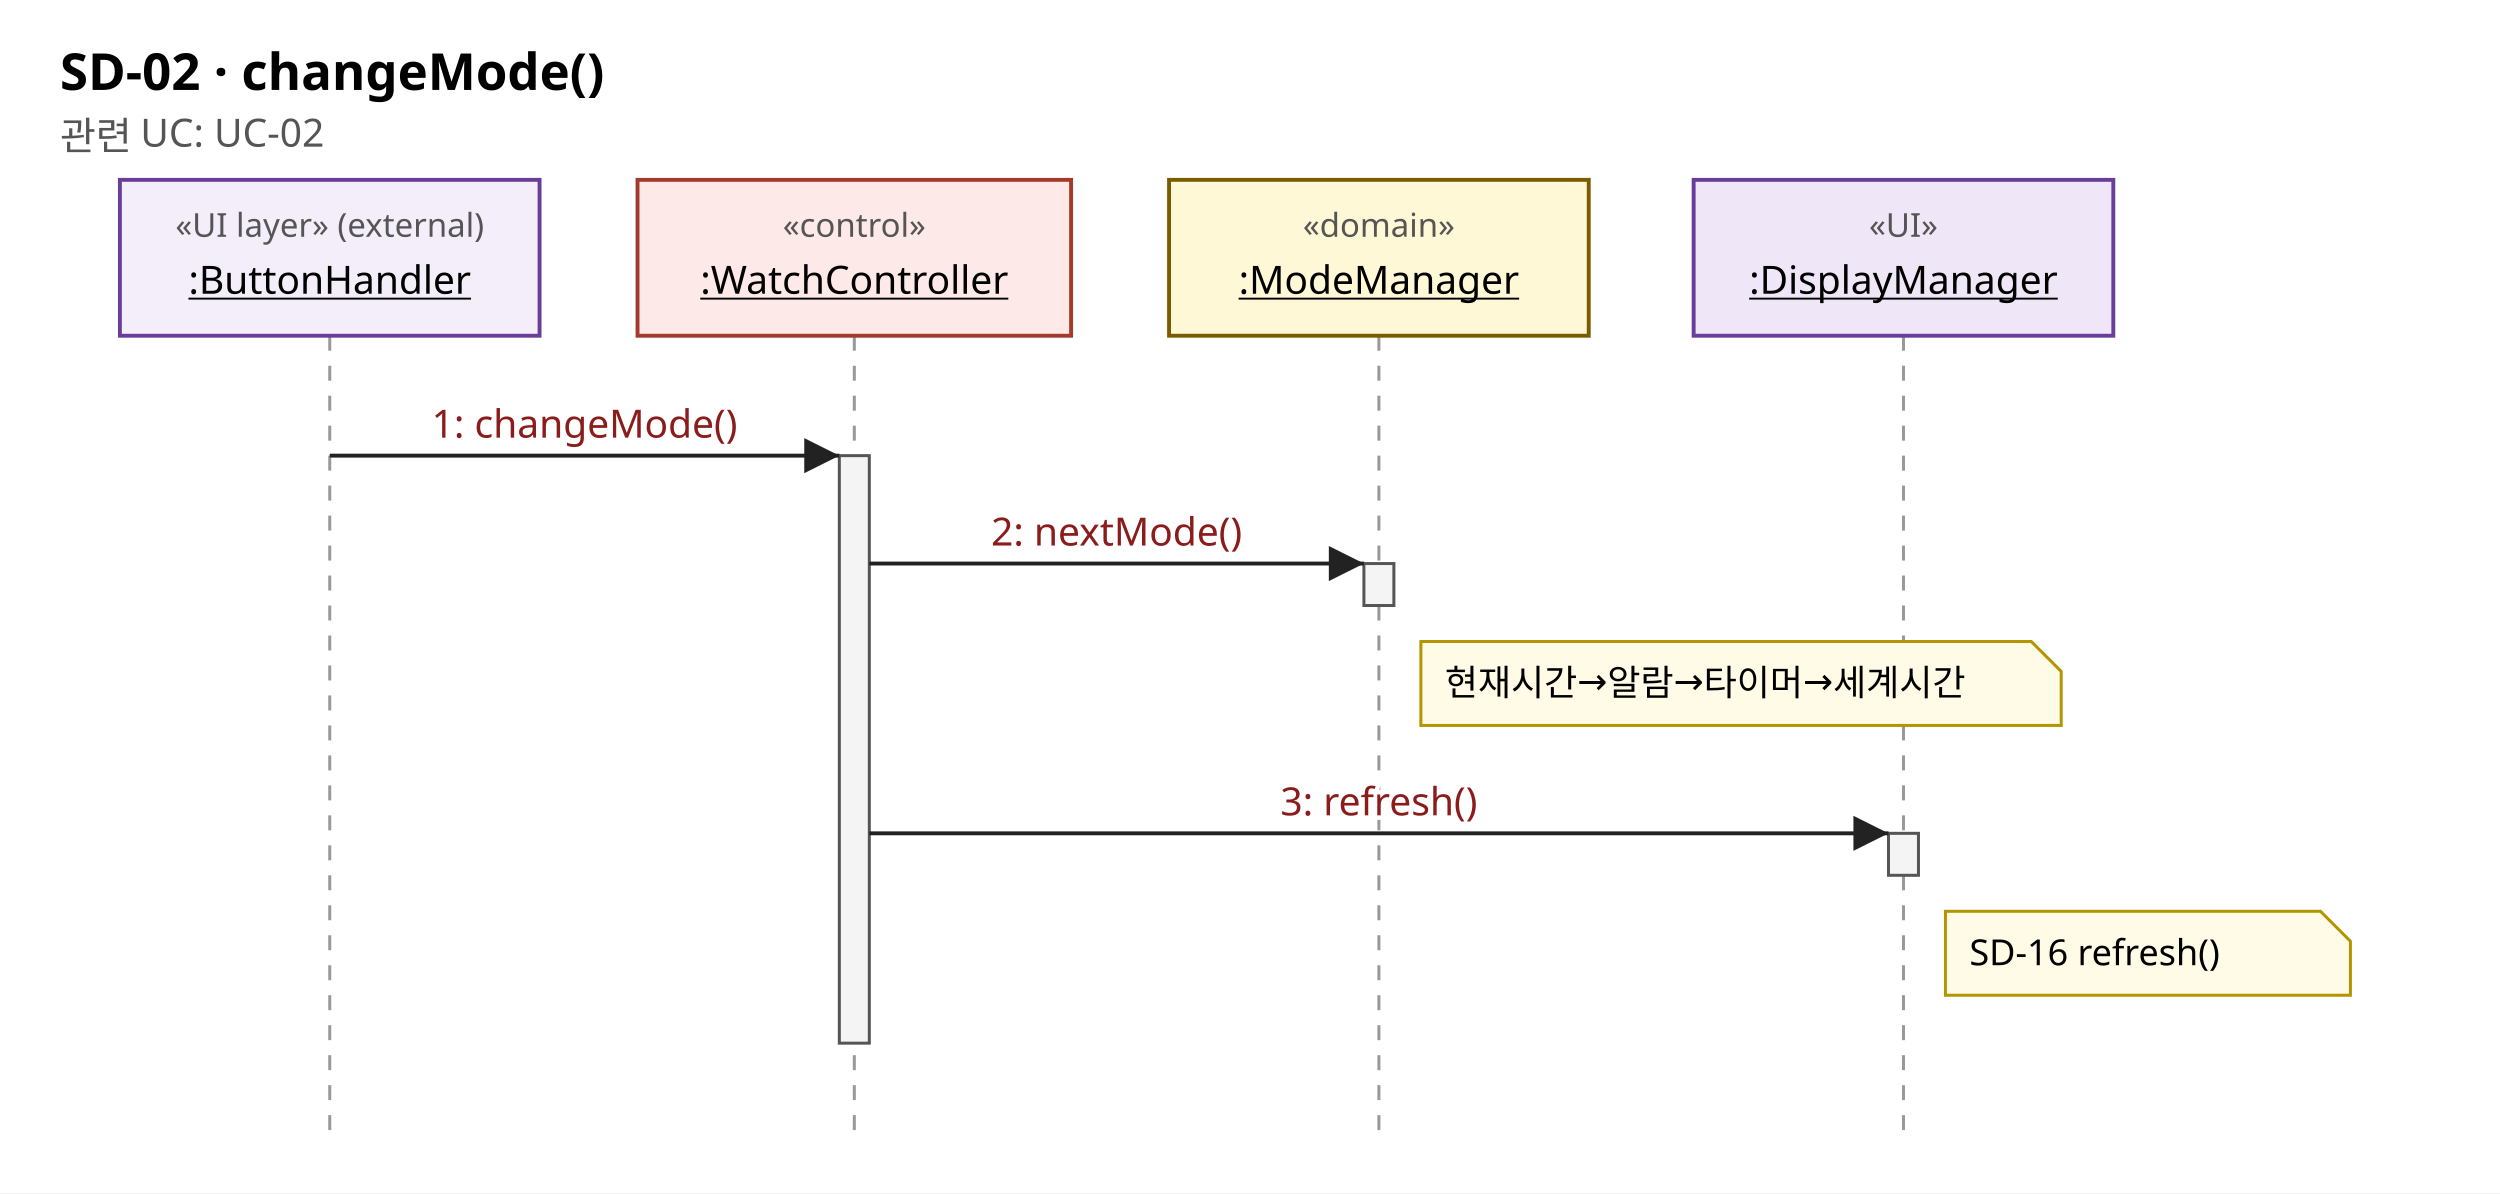
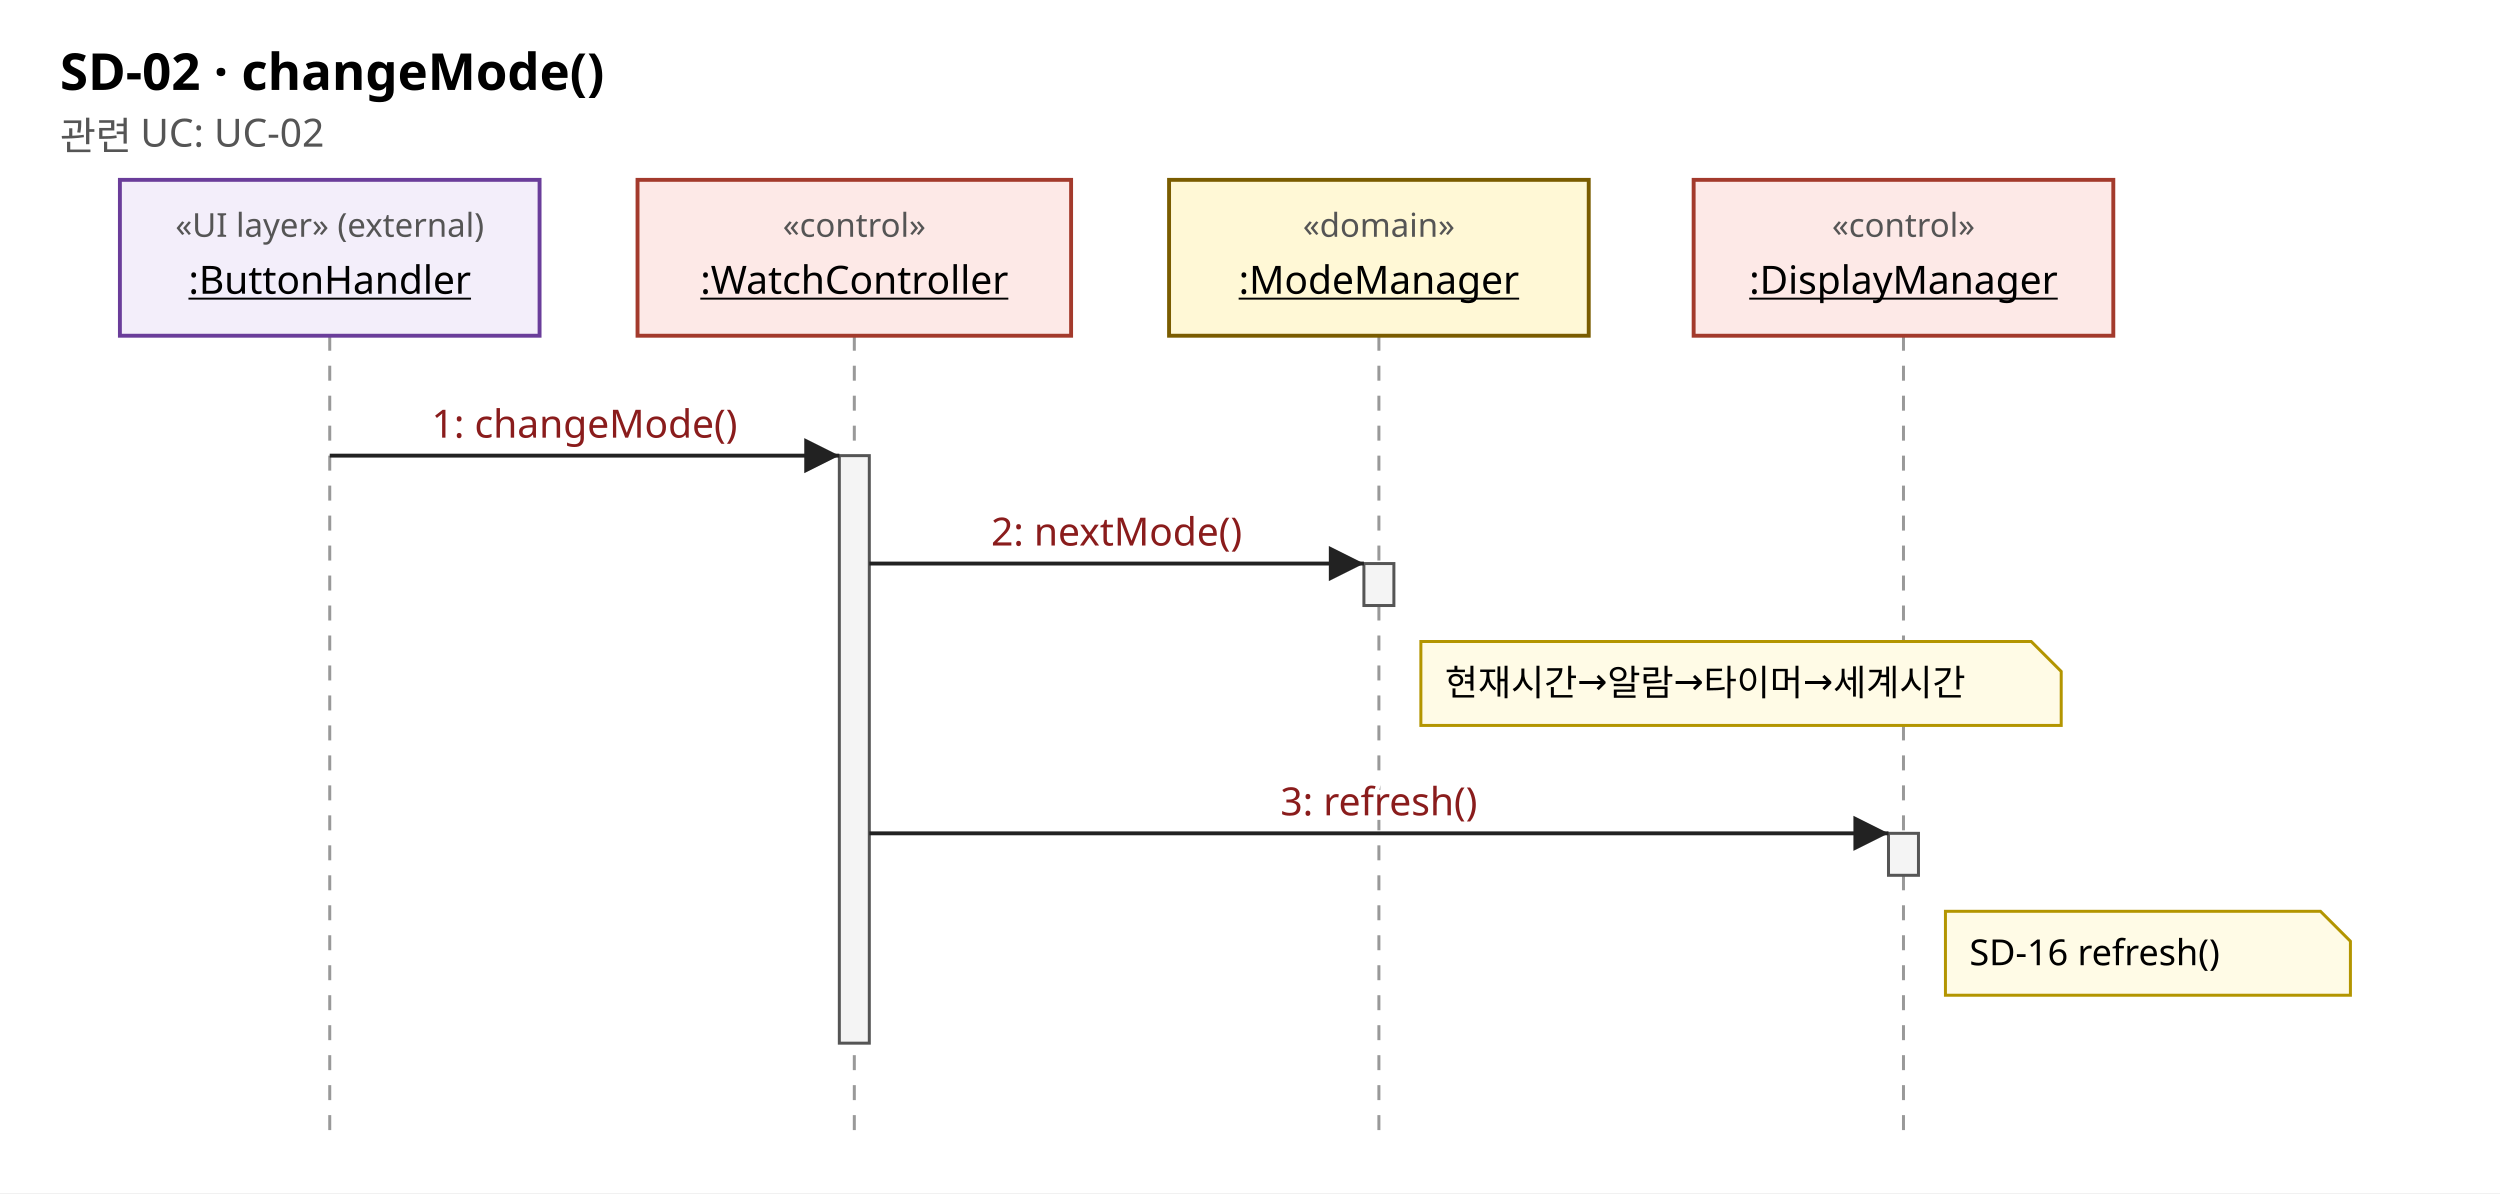
<svg xmlns="http://www.w3.org/2000/svg" width="834" height="398" viewBox="0 0 834 398" font-family="Malgun Gothic, Apple SD Gothic Neo, Noto Sans KR, WenQuanYi Zen Hei, sans-serif">
  <defs>
    <marker id="f" viewBox="0 0 10 10" refX="10" refY="5" markerWidth="9" markerHeight="9" orient="auto">
      <path d="M0,0 L10,5 L0,10 z" fill="#222" />
    </marker>
  </defs>
  <rect width="834" height="398" fill="#fff" />
  <text x="20" y="30" font-size="17" font-weight="bold">SD-02 · changeMode()</text>
  <text x="20" y="50" font-size="13" fill="#555">관련 UC: UC-02</text>
  <line x1="110" y1="112" x2="110" y2="378" stroke="#999" stroke-dasharray="5 5" />
  <rect x="40.0" y="60" width="140" height="52" fill="#f3eefa" stroke="#6a3d9a" stroke-width="1.3" />
  <text x="110" y="79" text-anchor="middle" font-size="11" fill="#555">«UI layer» (external)</text>
  <text x="110" y="98" text-anchor="middle" font-size="13" text-decoration="underline">:ButtonHandler</text>
  <line x1="285" y1="112" x2="285" y2="378" stroke="#999" stroke-dasharray="5 5" />
  <rect x="212.68" y="60" width="144.64" height="52" fill="#fde9e7" stroke="#a33a2c" stroke-width="1.3" />
  <text x="285" y="79" text-anchor="middle" font-size="11" fill="#555">«control»</text>
  <text x="285" y="98" text-anchor="middle" font-size="13" text-decoration="underline">:WatchController</text>
  <line x1="460" y1="112" x2="460" y2="378" stroke="#999" stroke-dasharray="5 5" />
  <rect x="390.0" y="60" width="140" height="52" fill="#fff8d6" stroke="#7a5c00" stroke-width="1.3" />
  <text x="460" y="79" text-anchor="middle" font-size="11" fill="#555">«domain»</text>
  <text x="460" y="98" text-anchor="middle" font-size="13" text-decoration="underline">:ModeManager</text>
  <line x1="635" y1="112" x2="635" y2="378" stroke="#999" stroke-dasharray="5 5" />
-   <rect x="565.0" y="60" width="140" height="52" fill="#efe7f7" stroke="#6a3d9a" stroke-width="1.3" />
-   <text x="635" y="79" text-anchor="middle" font-size="11" fill="#555">«UI»</text>
+   <rect x="565.0" y="60" width="140" height="52" fill="#fde9e7" stroke="#a33a2c" stroke-width="1.3" />
+   <text x="635" y="79" text-anchor="middle" font-size="11" fill="#555">«control»</text>
  <text x="635" y="98" text-anchor="middle" font-size="13" text-decoration="underline">:DisplayManager</text>
  <rect x="455" y="188" width="10" height="14" fill="#f4f4f4" stroke="#555" />
  <rect x="630" y="278" width="10" height="14" fill="#f4f4f4" stroke="#555" />
  <rect x="280" y="152" width="10" height="196" fill="#f4f4f4" stroke="#555" />
  <line x1="110" y1="152" x2="280" y2="152" stroke="#222" stroke-width="1.3" marker-end="url(#f)" />
  <text x="195.0" y="146" text-anchor="middle" font-size="13" fill="#8a1c1c" stroke="#fff" stroke-width="3" paint-order="stroke">1: changeMode()</text>
  <line x1="290" y1="188" x2="455" y2="188" stroke="#222" stroke-width="1.3" marker-end="url(#f)" />
  <text x="372.5" y="182" text-anchor="middle" font-size="13" fill="#8a1c1c" stroke="#fff" stroke-width="3" paint-order="stroke">2: nextMode()</text>
  <path d="M474,214 h203.62 l10,10 v18 h-213.62 z" fill="#fffbe6" stroke="#b39500" />
  <text x="482" y="232" font-size="12">현재시간→알람→타이머→세계시간</text>
  <line x1="290" y1="278" x2="630" y2="278" stroke="#222" stroke-width="1.3" marker-end="url(#f)" />
  <text x="460.0" y="272" text-anchor="middle" font-size="13" fill="#8a1c1c" stroke="#fff" stroke-width="3" paint-order="stroke">3: refresh()</text>
  <path d="M649,304 h125.1 l10,10 v18 h-135.1 z" fill="#fffbe6" stroke="#b39500" />
  <text x="657" y="322" font-size="12">SD-16 refresh()</text>
</svg>
